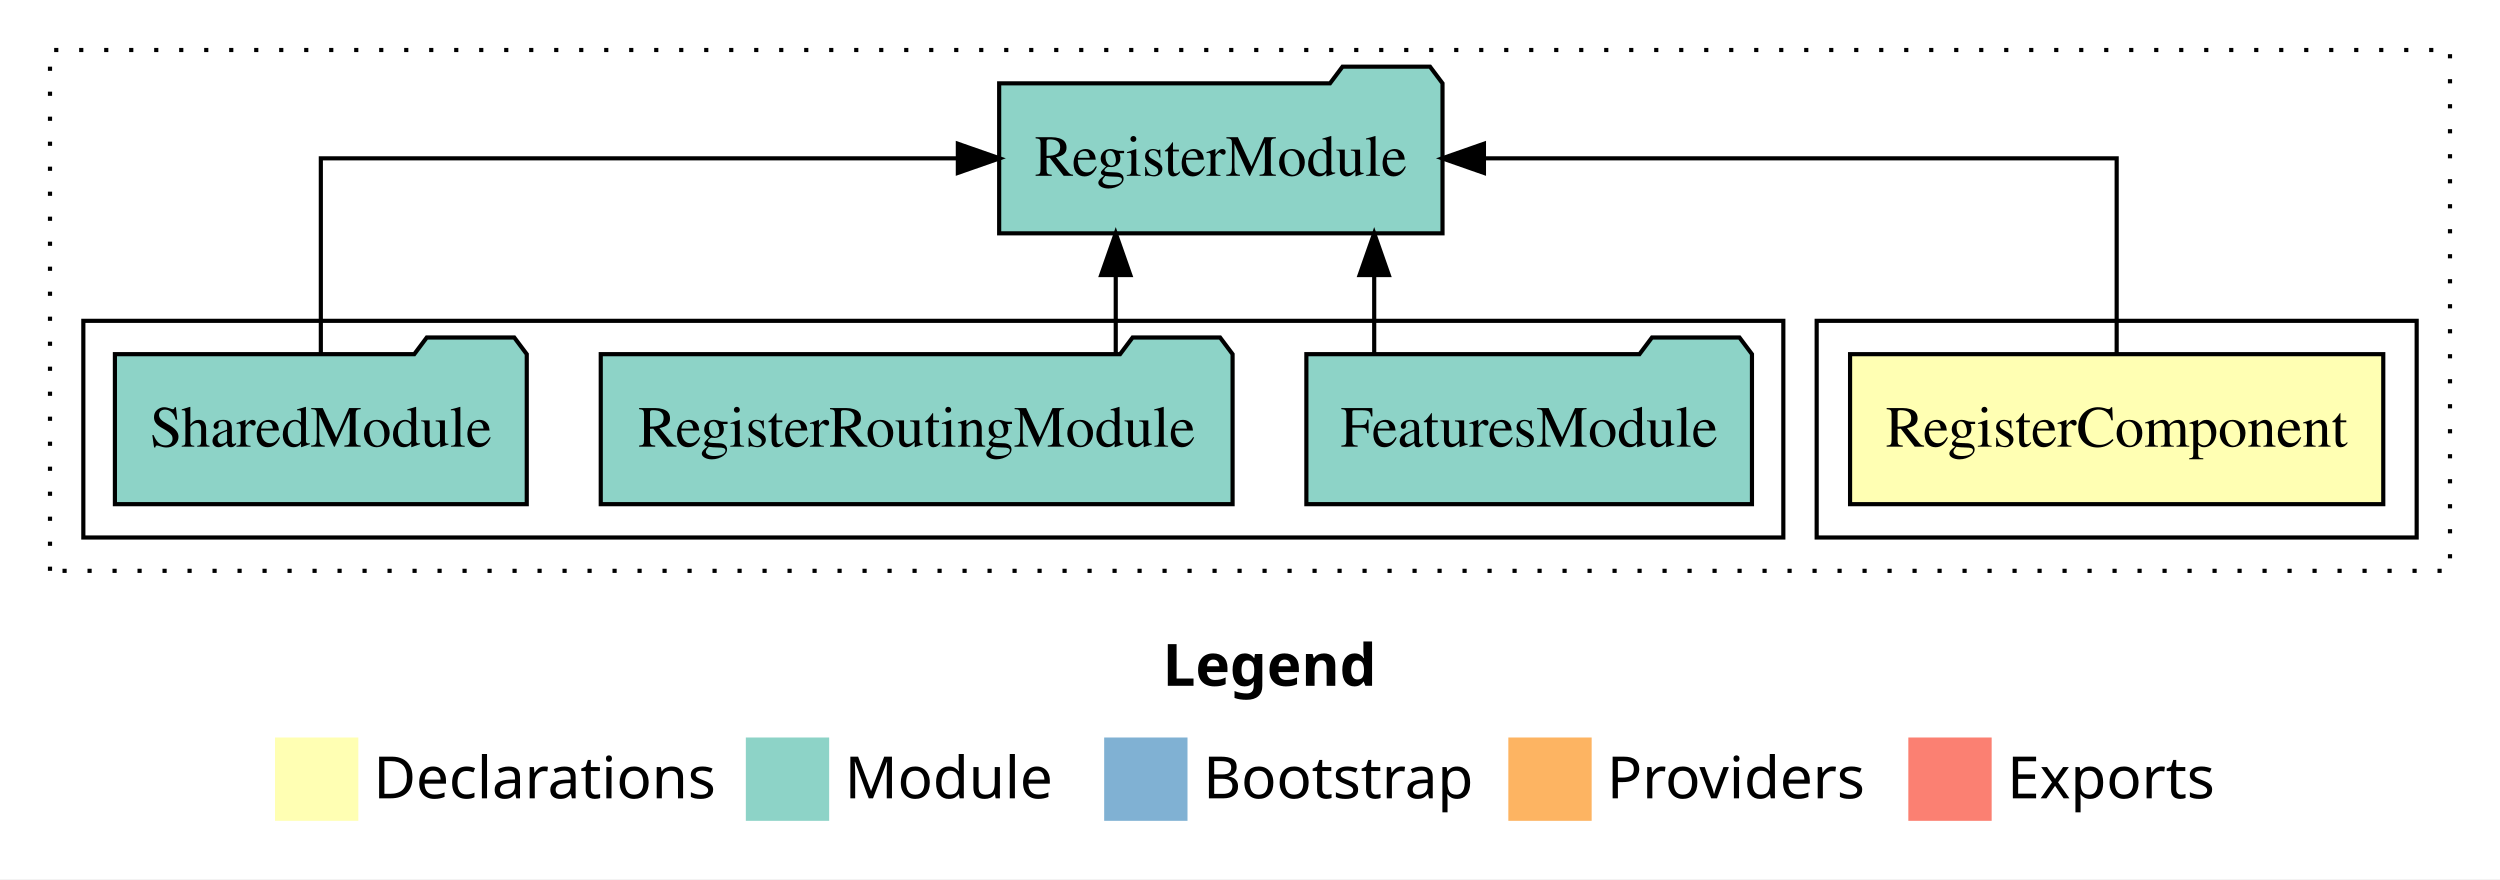
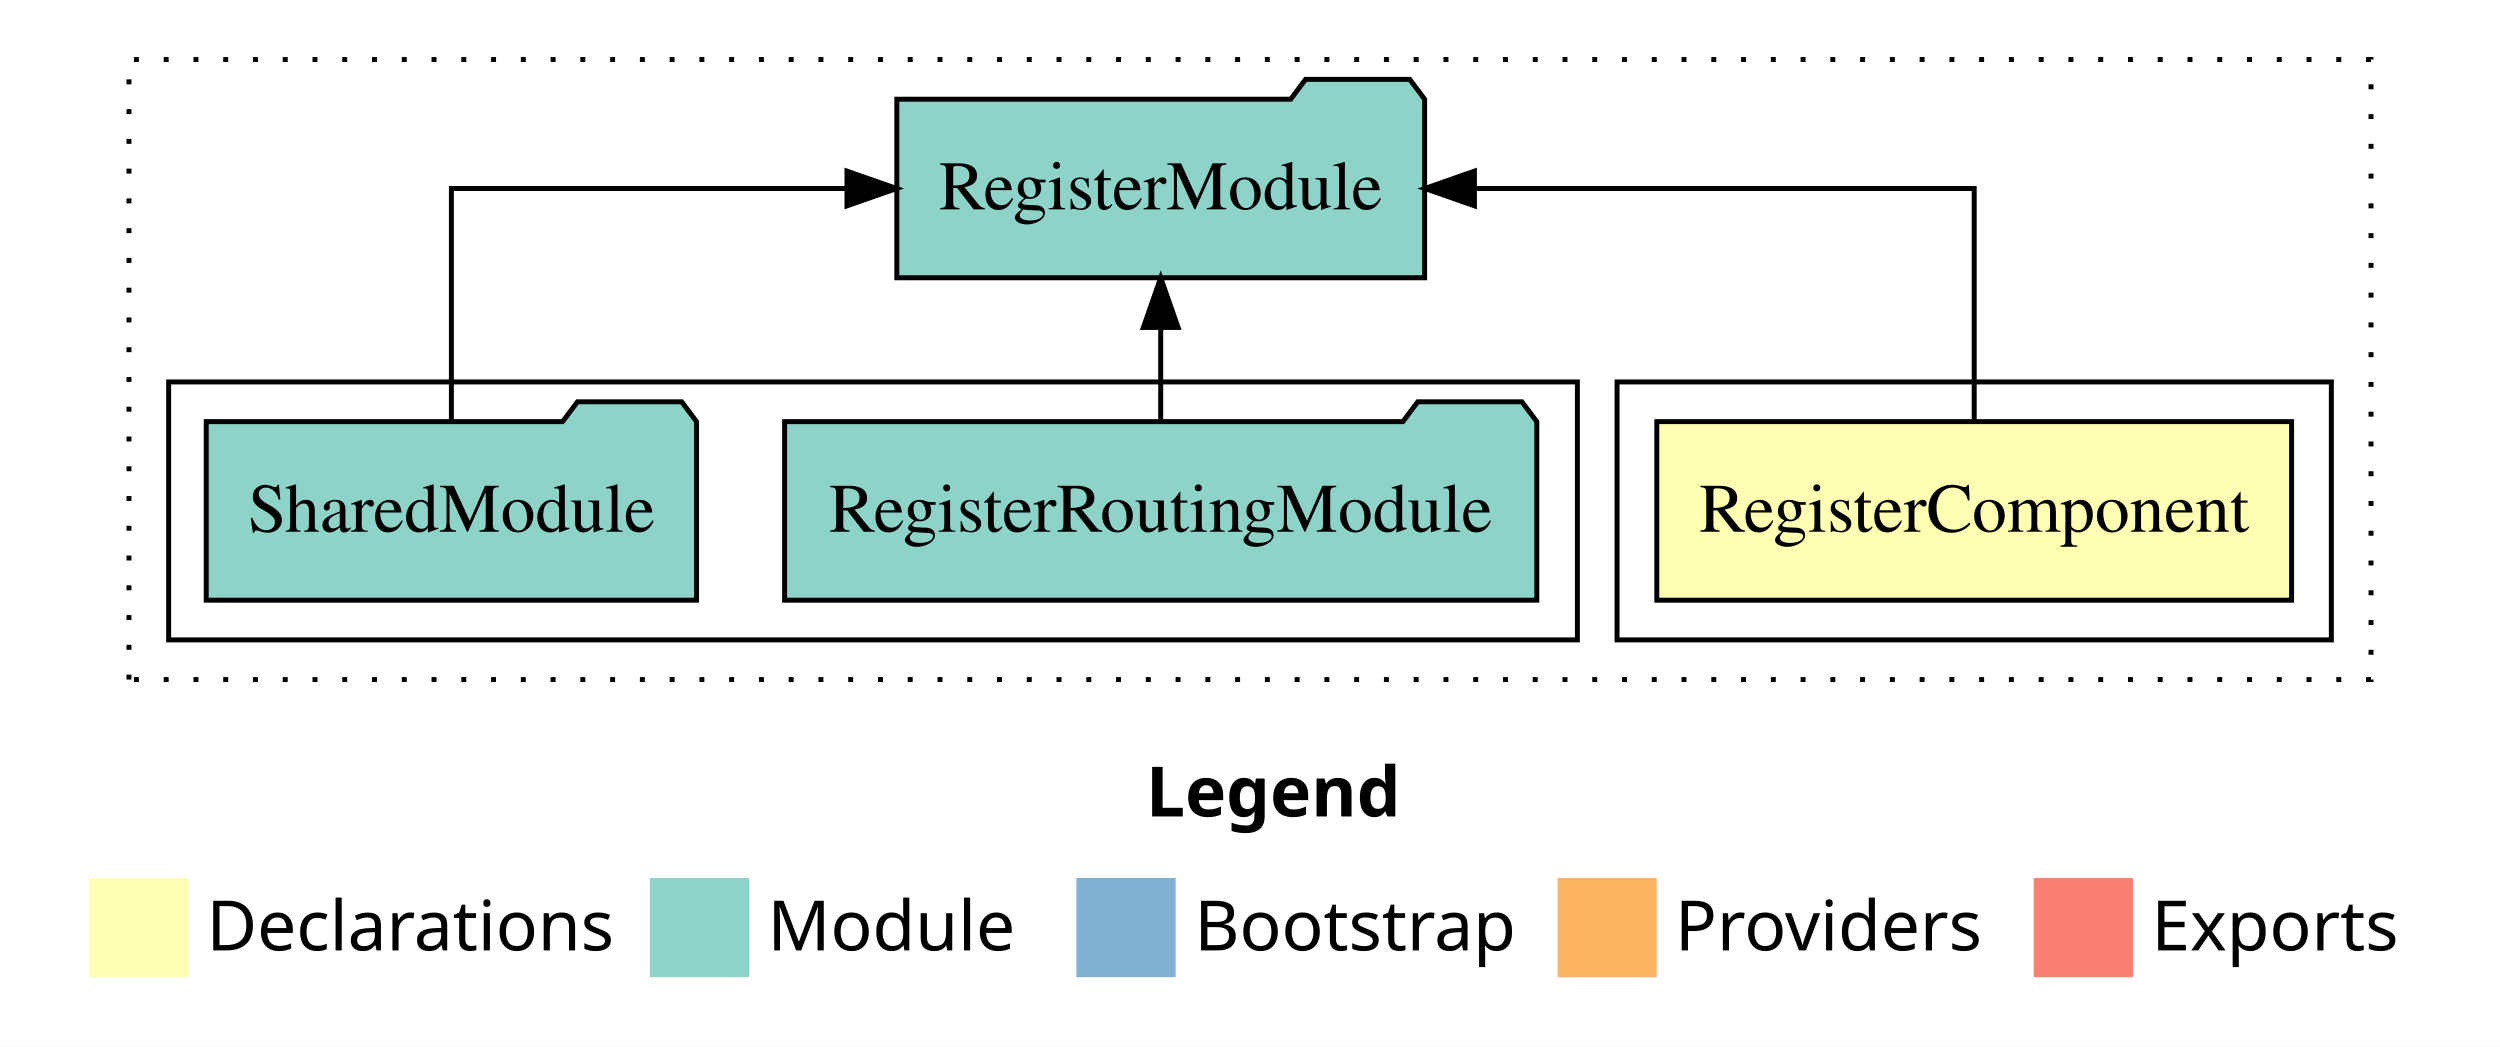
- <svg xmlns="http://www.w3.org/2000/svg" width="600pt" height="211pt" viewBox="0.00 0.00 600.00 211.00">
+ <svg xmlns="http://www.w3.org/2000/svg" width="504pt" height="211pt" viewBox="0.00 0.00 504.00 211.00">
  <g id="graph0" class="graph" transform="scale(1 1) rotate(0) translate(4 207)">
-     <polygon fill="#ffffff" stroke="transparent" points="-4,4 -4,-207 596,-207 596,4 -4,4" />
-     <text text-anchor="start" x="275.009" y="-42.4" font-family="sans-serif" font-weight="bold" font-size="14.00" fill="#000000">Legend</text>
-     <polygon fill="#ffffb3" stroke="transparent" points="62,-10 62,-30 82,-30 82,-10 62,-10" />
-     <text text-anchor="start" x="85.629" y="-15.4" font-family="sans-serif" font-size="14.00" fill="#000000">  Declarations</text>
-     <polygon fill="#8dd3c7" stroke="transparent" points="175,-10 175,-30 195,-30 195,-10 175,-10" />
-     <text text-anchor="start" x="198.725" y="-15.4" font-family="sans-serif" font-size="14.00" fill="#000000">  Module</text>
-     <polygon fill="#80b1d3" stroke="transparent" points="261,-10 261,-30 281,-30 281,-10 261,-10" />
-     <text text-anchor="start" x="284.781" y="-15.4" font-family="sans-serif" font-size="14.00" fill="#000000">  Bootstrap</text>
-     <polygon fill="#fdb462" stroke="transparent" points="358,-10 358,-30 378,-30 378,-10 358,-10" />
-     <text text-anchor="start" x="381.673" y="-15.4" font-family="sans-serif" font-size="14.00" fill="#000000">  Providers</text>
-     <polygon fill="#fb8072" stroke="transparent" points="454,-10 454,-30 474,-30 474,-10 454,-10" />
-     <text text-anchor="start" x="477.726" y="-15.4" font-family="sans-serif" font-size="14.00" fill="#000000">  Exports</text>
+     <polygon fill="#ffffff" stroke="transparent" points="-4,4 -4,-207 500,-207 500,4 -4,4" />
+     <text text-anchor="start" x="227.009" y="-42.4" font-family="sans-serif" font-weight="bold" font-size="14.00" fill="#000000">Legend</text>
+     <polygon fill="#ffffb3" stroke="transparent" points="14,-10 14,-30 34,-30 34,-10 14,-10" />
+     <text text-anchor="start" x="37.629" y="-15.4" font-family="sans-serif" font-size="14.00" fill="#000000">  Declarations</text>
+     <polygon fill="#8dd3c7" stroke="transparent" points="127,-10 127,-30 147,-30 147,-10 127,-10" />
+     <text text-anchor="start" x="150.725" y="-15.4" font-family="sans-serif" font-size="14.00" fill="#000000">  Module</text>
+     <polygon fill="#80b1d3" stroke="transparent" points="213,-10 213,-30 233,-30 233,-10 213,-10" />
+     <text text-anchor="start" x="236.781" y="-15.4" font-family="sans-serif" font-size="14.00" fill="#000000">  Bootstrap</text>
+     <polygon fill="#fdb462" stroke="transparent" points="310,-10 310,-30 330,-30 330,-10 310,-10" />
+     <text text-anchor="start" x="333.673" y="-15.4" font-family="sans-serif" font-size="14.00" fill="#000000">  Providers</text>
+     <polygon fill="#fb8072" stroke="transparent" points="406,-10 406,-30 426,-30 426,-10 406,-10" />
+     <text text-anchor="start" x="429.726" y="-15.4" font-family="sans-serif" font-size="14.00" fill="#000000">  Exports</text>
    <g id="clust1" class="cluster">
-       <polygon fill="none" stroke="#000000" stroke-dasharray="1,5" points="8,-70 8,-195 584,-195 584,-70 8,-70" />
+       <polygon fill="none" stroke="#000000" stroke-dasharray="1,5" points="22,-70 22,-195 474,-195 474,-70 22,-70" />
    </g>
    <g id="clust2" class="cluster">
-       <polygon fill="none" stroke="#000000" points="432,-78 432,-130 576,-130 576,-78 432,-78" />
+       <polygon fill="none" stroke="#000000" points="322,-78 322,-130 466,-130 466,-78 322,-78" />
    </g>
    <g id="clust4" class="cluster">
-       <polygon fill="none" stroke="#000000" points="16,-78 16,-130 424,-130 424,-78 16,-78" />
+       <polygon fill="none" stroke="#000000" points="30,-78 30,-130 314,-130 314,-78 30,-78" />
    </g>
    <g id="node1" class="node">
-       <polygon fill="#ffffb3" stroke="#000000" points="567.985,-122 440.015,-122 440.015,-86 567.985,-86 567.985,-122" />
-       <text text-anchor="middle" x="504" y="-99.8" font-family="Times,serif" font-size="14.00" fill="#000000">RegisterComponent</text>
+       <polygon fill="#ffffb3" stroke="#000000" points="457.985,-122 330.015,-122 330.015,-86 457.985,-86 457.985,-122" />
+       <text text-anchor="middle" x="394" y="-99.8" font-family="Times,serif" font-size="14.00" fill="#000000">RegisterComponent</text>
    </g>
    <g id="node2" class="node">
-       <polygon fill="#8dd3c7" stroke="#000000" points="342.202,-187 339.202,-191 318.202,-191 315.202,-187 235.798,-187 235.798,-151 342.202,-151 342.202,-187" />
-       <text text-anchor="middle" x="289" y="-164.8" font-family="Times,serif" font-size="14.00" fill="#000000">RegisterModule</text>
+       <polygon fill="#8dd3c7" stroke="#000000" points="283.202,-187 280.202,-191 259.202,-191 256.202,-187 176.798,-187 176.798,-151 283.202,-151 283.202,-187" />
+       <text text-anchor="middle" x="230" y="-164.8" font-family="Times,serif" font-size="14.00" fill="#000000">RegisterModule</text>
    </g>
    <g id="edge1" class="edge">
-       <path fill="none" stroke="#000000" d="M504,-122.106C504,-141.339 504,-169 504,-169 504,-169 352.146,-169 352.146,-169" />
-       <polygon fill="#000000" stroke="#000000" points="352.146,-165.5 342.146,-169 352.146,-172.5 352.146,-165.5" />
+       <path fill="none" stroke="#000000" d="M394,-122.106C394,-141.339 394,-169 394,-169 394,-169 293.246,-169 293.246,-169" />
+       <polygon fill="#000000" stroke="#000000" points="293.246,-165.5 283.246,-169 293.246,-172.5 293.246,-165.5" />
    </g>
    <g id="node3" class="node">
-       <polygon fill="#8dd3c7" stroke="#000000" points="416.472,-122 413.472,-126 392.472,-126 389.472,-122 309.528,-122 309.528,-86 416.472,-86 416.472,-122" />
-       <text text-anchor="middle" x="363" y="-99.8" font-family="Times,serif" font-size="14.00" fill="#000000">FeaturesModule</text>
+       <polygon fill="#8dd3c7" stroke="#000000" points="305.82,-122 302.82,-126 281.82,-126 278.82,-122 154.18,-122 154.18,-86 305.82,-86 305.82,-122" />
+       <text text-anchor="middle" x="230" y="-99.8" font-family="Times,serif" font-size="14.00" fill="#000000">RegisterRoutingModule</text>
    </g>
    <g id="edge2" class="edge">
-       <path fill="none" stroke="#000000" d="M325.808,-122.106C325.808,-122.106 325.808,-140.991 325.808,-140.991" />
-       <polygon fill="#000000" stroke="#000000" points="322.308,-140.991 325.808,-150.991 329.308,-140.991 322.308,-140.991" />
+       <path fill="none" stroke="#000000" d="M230,-122.106C230,-122.106 230,-140.991 230,-140.991" />
+       <polygon fill="#000000" stroke="#000000" points="226.5,-140.991 230,-150.991 233.5,-140.991 226.5,-140.991" />
    </g>
    <g id="node4" class="node">
-       <polygon fill="#8dd3c7" stroke="#000000" points="291.82,-122 288.82,-126 267.82,-126 264.82,-122 140.18,-122 140.18,-86 291.82,-86 291.82,-122" />
-       <text text-anchor="middle" x="216" y="-99.8" font-family="Times,serif" font-size="14.00" fill="#000000">RegisterRoutingModule</text>
+       <polygon fill="#8dd3c7" stroke="#000000" points="136.423,-122 133.423,-126 112.423,-126 109.423,-122 37.577,-122 37.577,-86 136.423,-86 136.423,-122" />
+       <text text-anchor="middle" x="87" y="-99.8" font-family="Times,serif" font-size="14.00" fill="#000000">SharedModule</text>
    </g>
    <g id="edge3" class="edge">
-       <path fill="none" stroke="#000000" d="M263.779,-122.106C263.779,-122.106 263.779,-140.991 263.779,-140.991" />
-       <polygon fill="#000000" stroke="#000000" points="260.279,-140.991 263.779,-150.991 267.279,-140.991 260.279,-140.991" />
-     </g>
-     <g id="node5" class="node">
-       <polygon fill="#8dd3c7" stroke="#000000" points="122.423,-122 119.423,-126 98.423,-126 95.423,-122 23.577,-122 23.577,-86 122.423,-86 122.423,-122" />
-       <text text-anchor="middle" x="73" y="-99.8" font-family="Times,serif" font-size="14.00" fill="#000000">SharedModule</text>
-     </g>
-     <g id="edge4" class="edge">
-       <path fill="none" stroke="#000000" d="M73,-122.106C73,-141.339 73,-169 73,-169 73,-169 225.884,-169 225.884,-169" />
-       <polygon fill="#000000" stroke="#000000" points="225.884,-172.5 235.884,-169 225.884,-165.5 225.884,-172.5" />
+       <path fill="none" stroke="#000000" d="M87,-122.106C87,-141.339 87,-169 87,-169 87,-169 166.752,-169 166.752,-169" />
+       <polygon fill="#000000" stroke="#000000" points="166.752,-172.5 176.752,-169 166.752,-165.5 166.752,-172.5" />
    </g>
  </g>
</svg>
